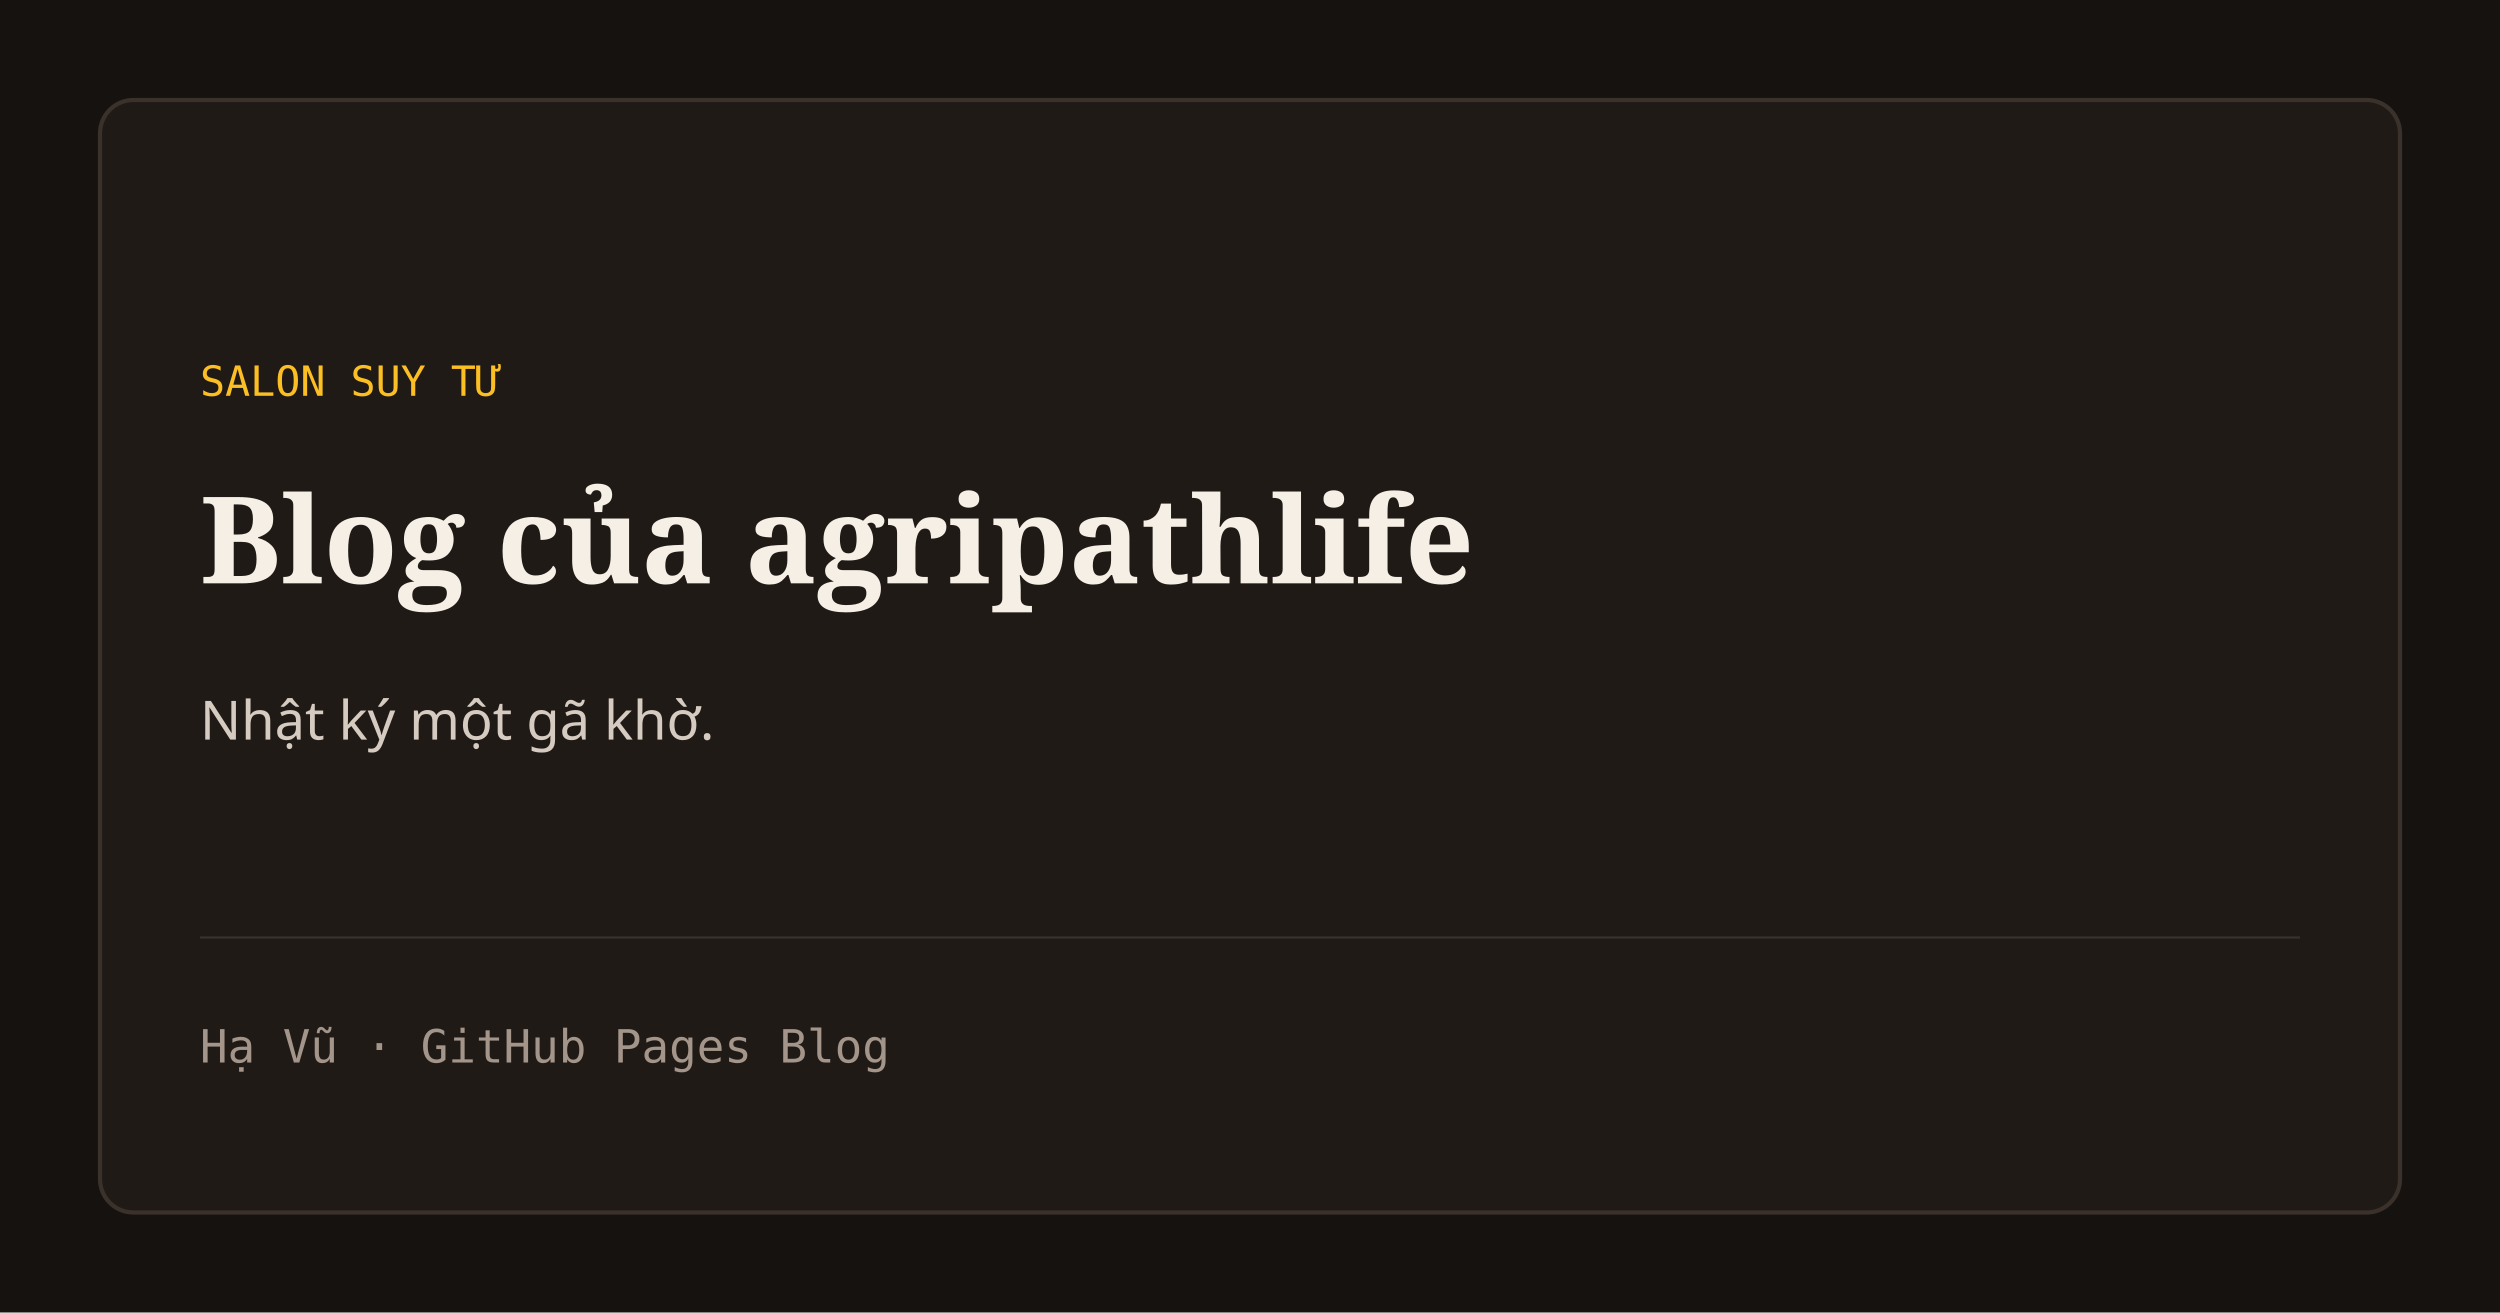
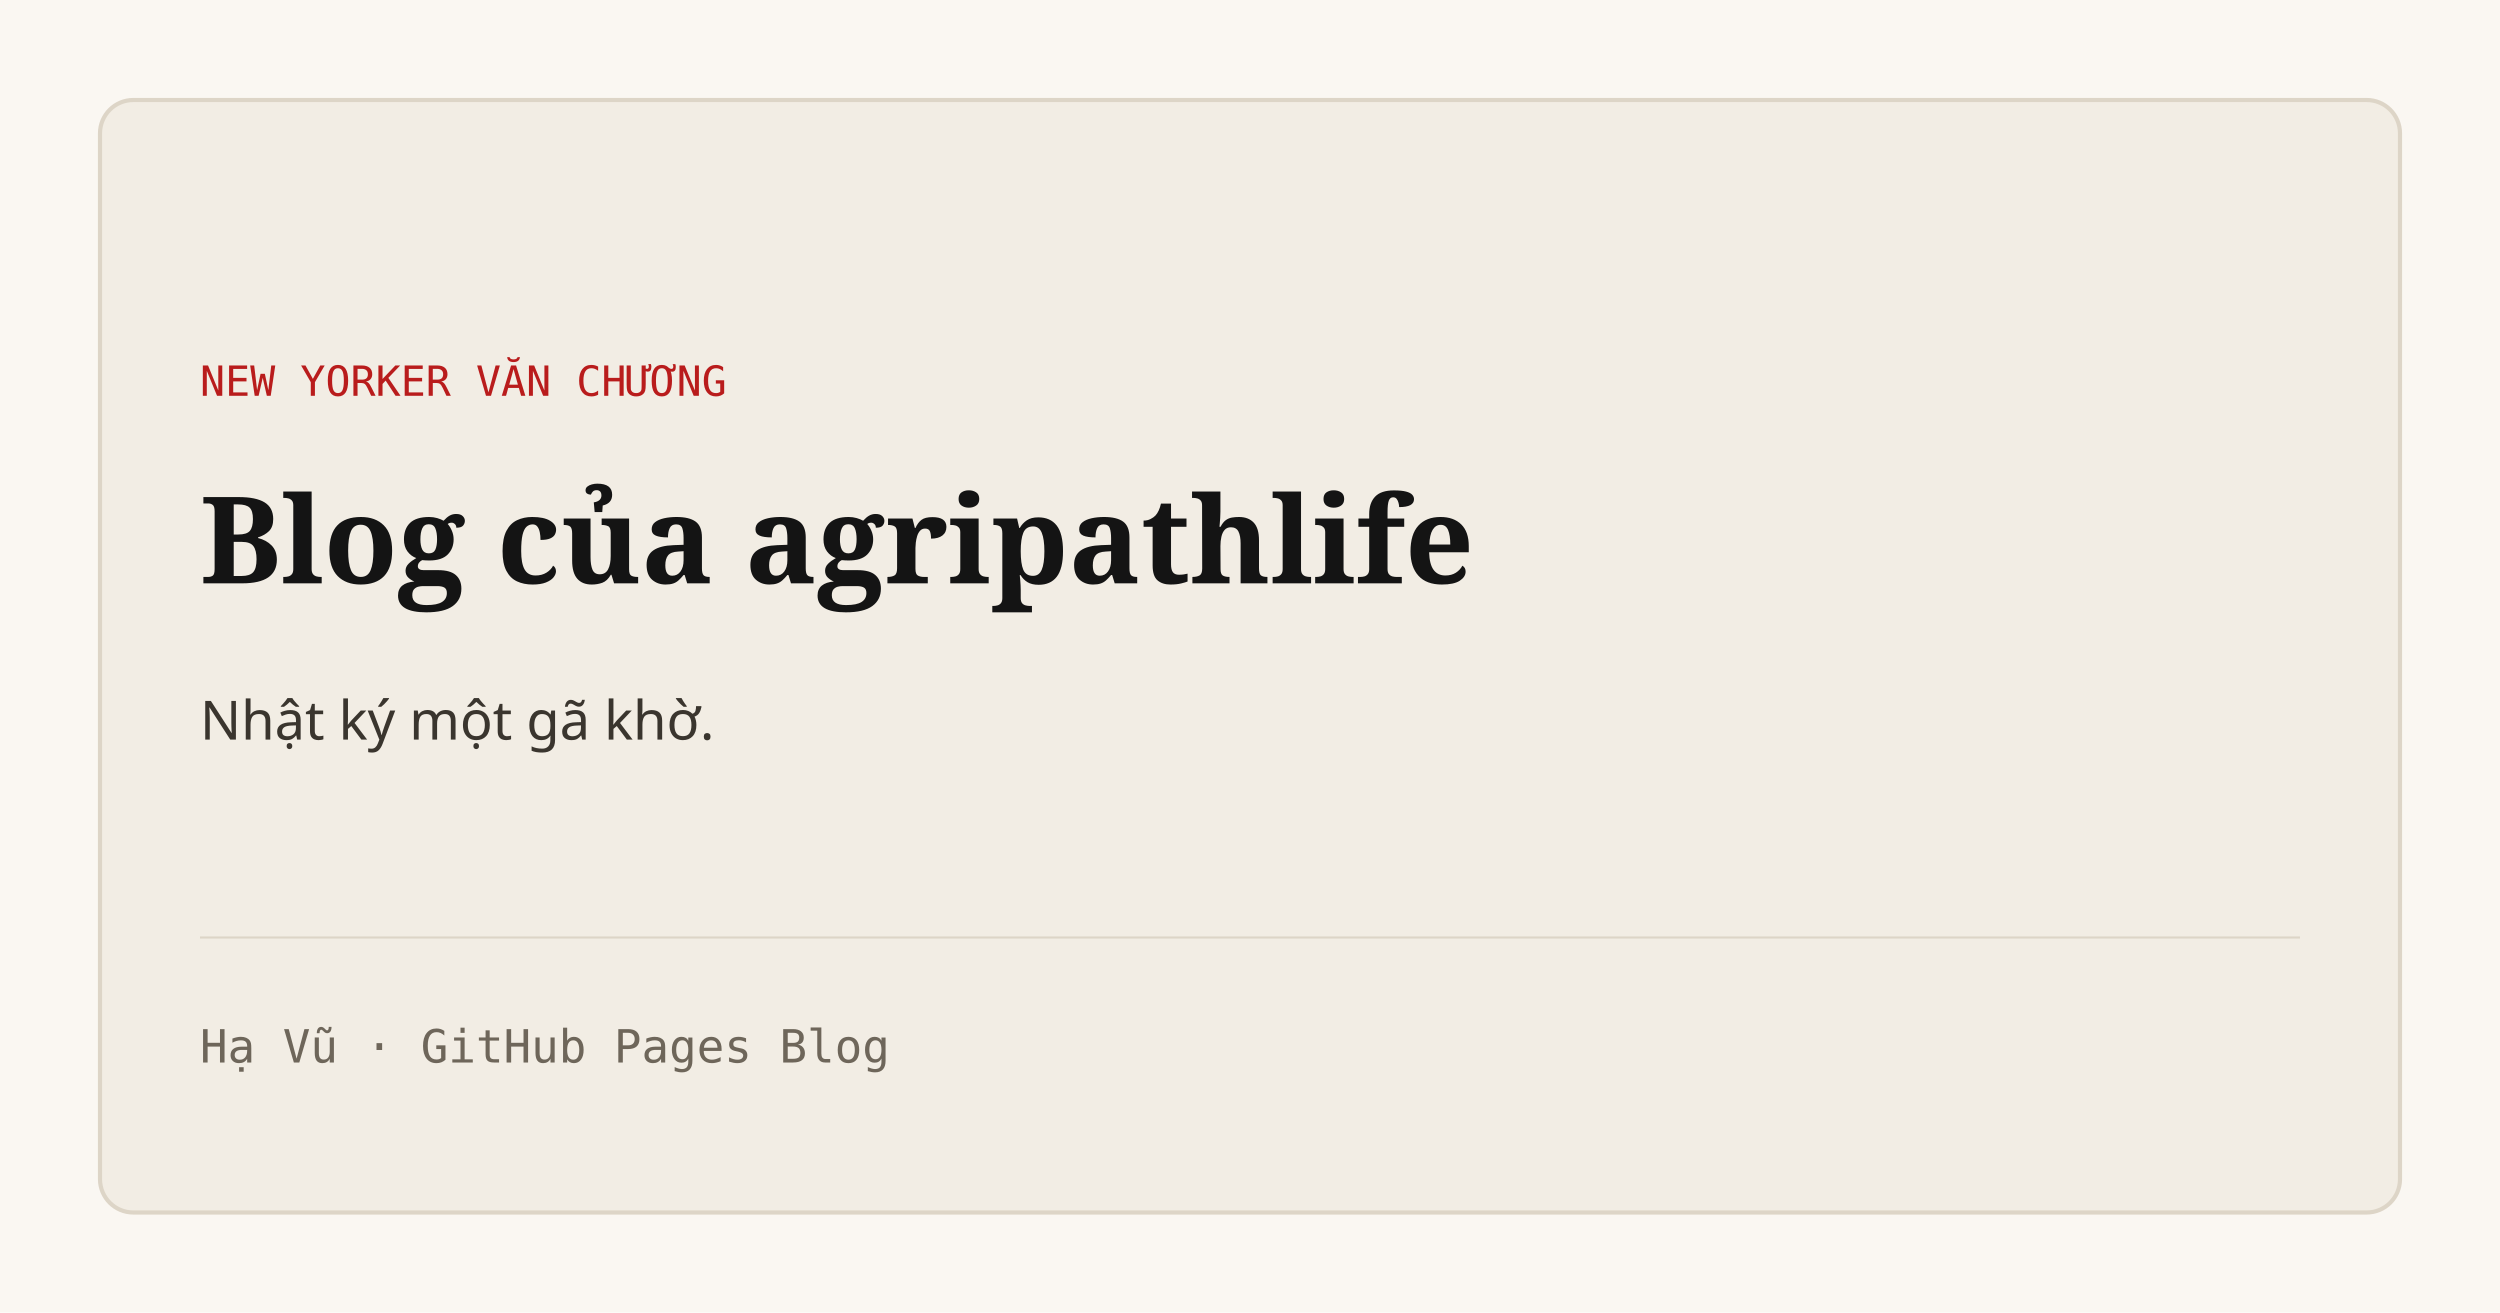
<svg xmlns="http://www.w3.org/2000/svg" width="1200" height="630" viewBox="0 0 1200 630" fill="none">
-   <rect width="1200" height="630" fill="#161210" />
-   <rect x="48" y="48" width="1104" height="534" rx="16" fill="#201A17" stroke="#3B312B" stroke-width="2" />
-   <text x="96" y="190" font-family="monospace" font-size="20" fill="#FBBF24">SALON SUY TƯ</text>
-   <text x="96" y="280" font-family="Georgia, serif" font-weight="700" font-size="58" fill="#F5EFE6">Blog của agripathlife</text>
-   <text x="96" y="355" font-family="sans-serif" font-size="26" fill="#D6CBC0">Nhật ký một gã khờ.</text>
-   <line x1="96" y1="450" x2="1104" y2="450" stroke="#3B312B" stroke-width="1" />
-   <text x="96" y="510" font-family="monospace" font-size="22" fill="#A39589">Hạ Vũ · GitHub Pages Blog</text>
+   <rect width="1200" height="630" fill="#FAF7F2" />
+   <rect x="48" y="48" width="1104" height="534" rx="16" fill="#F2EDE4" stroke="#DDD5C7" stroke-width="2" />
+   <text x="96" y="190" font-family="monospace" font-size="20" fill="#B91C1C">NEW YORKER VĂN CHƯƠNG</text>
+   <text x="96" y="280" font-family="Georgia, serif" font-weight="700" font-size="58" fill="#141414">Blog của agripathlife</text>
+   <text x="96" y="355" font-family="sans-serif" font-size="26" fill="#3A352E">Nhật ký một gã khờ.</text>
+   <line x1="96" y1="450" x2="1104" y2="450" stroke="#DDD5C7" stroke-width="1" />
+   <text x="96" y="510" font-family="monospace" font-size="22" fill="#6E665A">Hạ Vũ · GitHub Pages Blog</text>
</svg>
